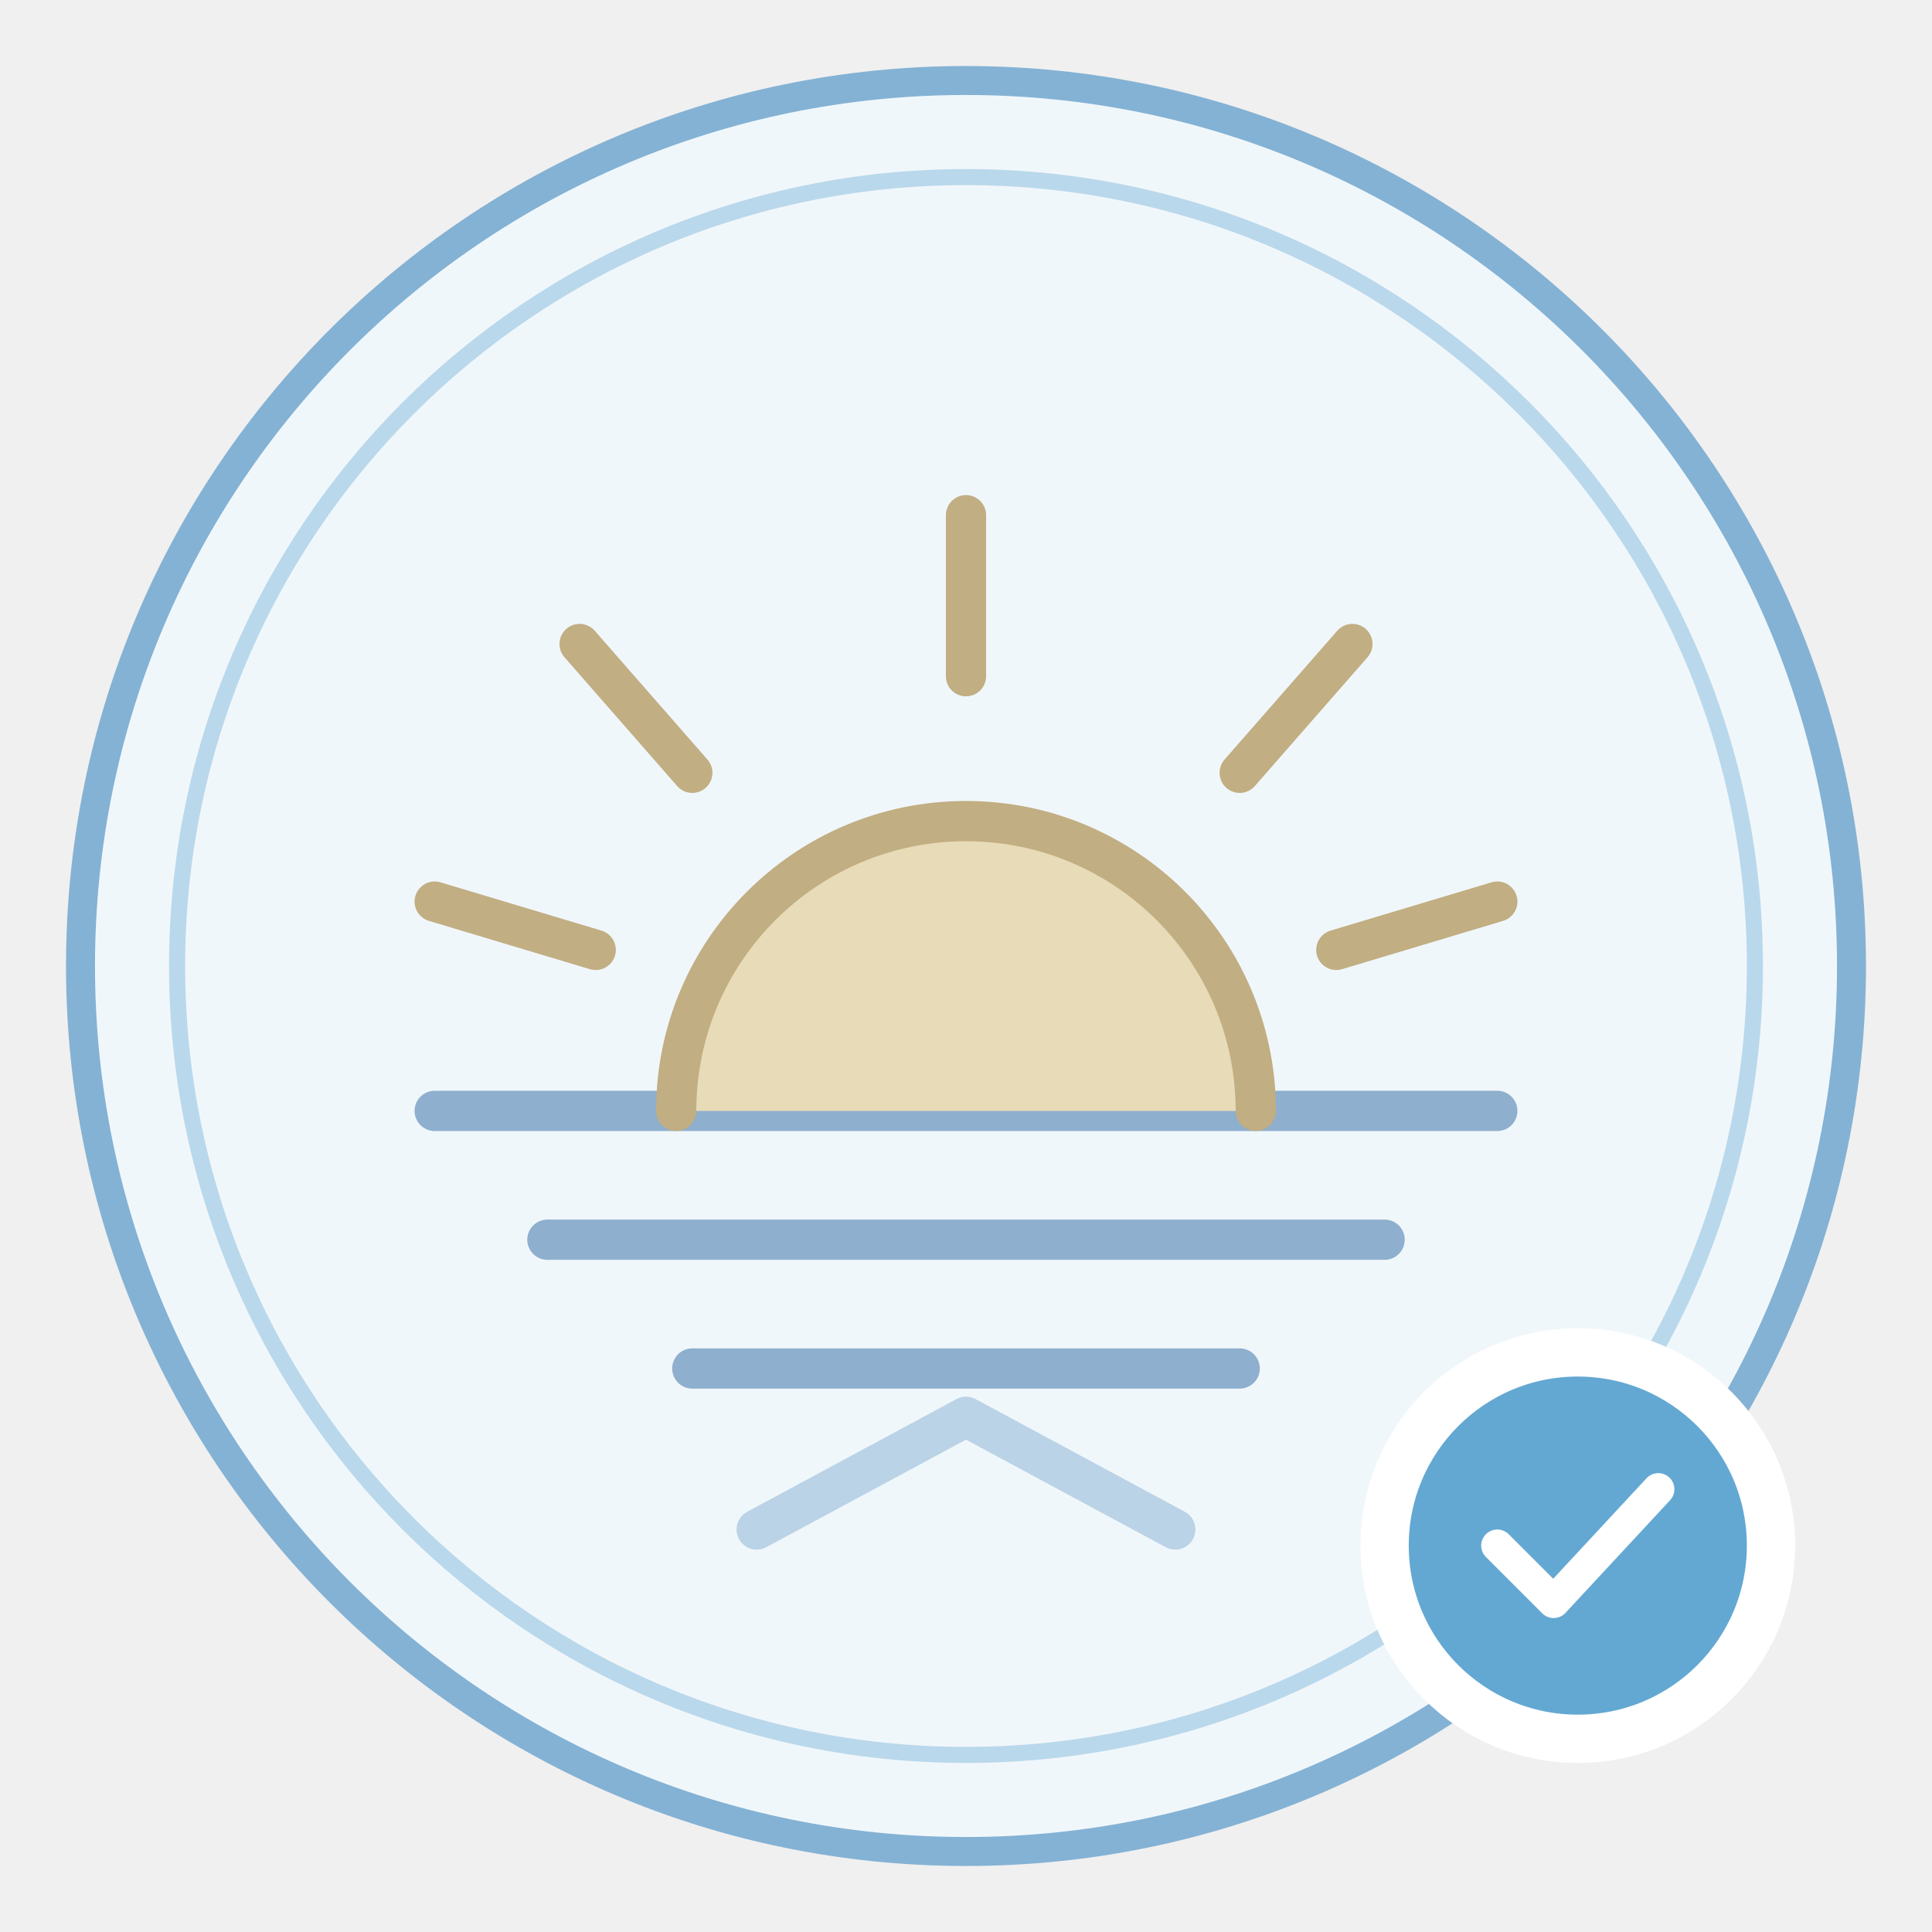
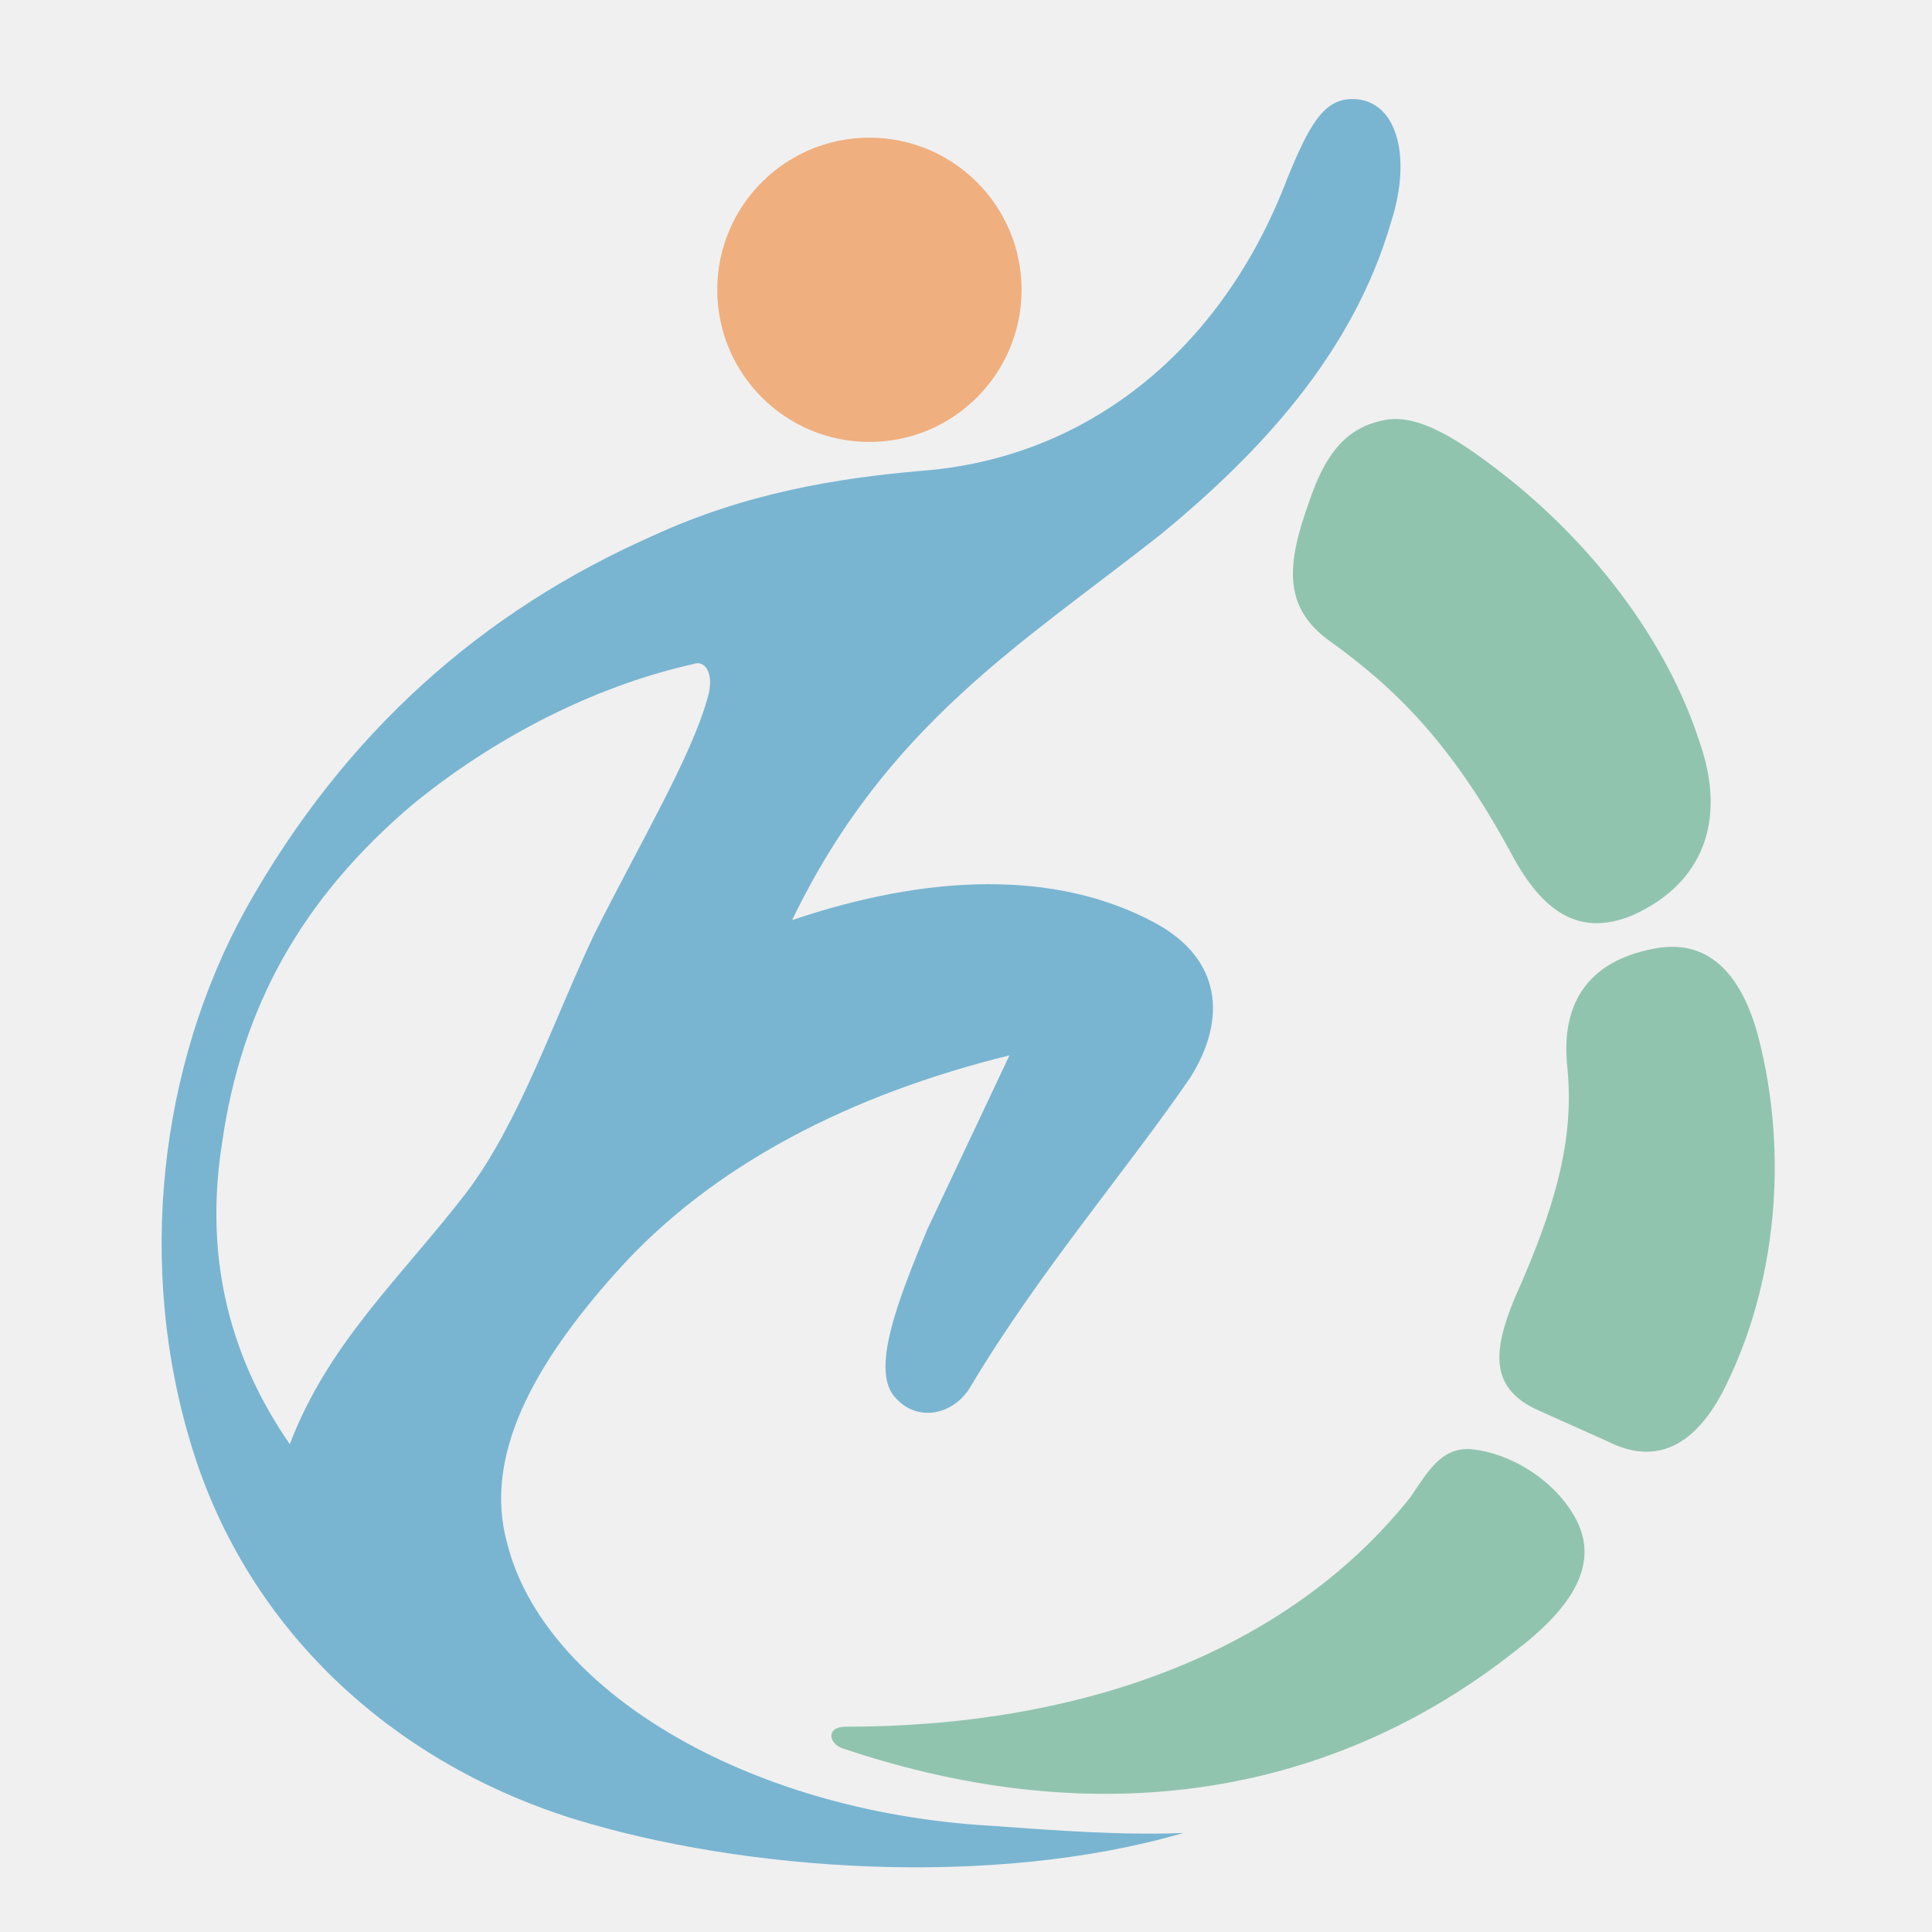
- <svg xmlns="http://www.w3.org/2000/svg" viewBox="0 0 120 120" fill="none">
-   <circle cx="60" cy="60" r="55" fill="#f0f7fb" stroke="#84b2d4" stroke-width="1.8" />
-   <circle cx="60" cy="60" r="49" stroke="#bad8eb" stroke-width="1" />
-   <g stroke="#739abc" stroke-width="2.5" stroke-linecap="round" stroke-linejoin="round">
-     <path d="M27 69h66m-59 8h52m-43 8h34" stroke="#8eafcd" />
-     <path d="M42 69a18 18 0 0 1 36 0" fill="#e8dbb7" stroke="#c1ae82" />
-     <path d="M60 32v10M36 40l7 8m41-8-7 8M27 56l10 3m56-3-10 3" stroke="#c1ae82" />
-     <path d="m47 95 13-7 13 7" stroke="#bad3e6" />
-   </g>
-   <circle cx="98" cy="96" r="12" fill="#63a8d2" stroke="#fff" stroke-width="3" />
-   <path d="m93 96 3.5 3.5 6.5-7" stroke="#fff" stroke-width="2" stroke-linecap="round" stroke-linejoin="round" />
+ <svg xmlns="http://www.w3.org/2000/svg" viewBox="240 210 800 800" fill="none">
+   <circle cx="600" cy="330" r="63" fill="#efaf7f" />
+   <path fill="#79b5d1" fill-rule="evenodd" d="M800 251C818 251 825 274 816 302C800 357 761 398 721 431C664 476 607 510 568 591C624 572 677 570 718 592C746 607 748 632 733 656C707 694 670 737 642 784C635 796 620 799 611 789C600 778 612 748 624 719L658 647C593 663 535 692 495 737C461 775 440 813 450 849C465 909 548 960 650 966C678 968 704 970 730 969C651 992 548 985 477 963C401 939 343 884 320 811C296 735 306 651 342 586C383 513 440 463 510 432C549 414 587 408 621 405C690 400 746 355 773 284C782 262 788 251 800 251ZM527 485C491 493 449 512 411 543C365 582 340 627 332 683C325 727 333 769 360 808C376 766 406 739 433 704C455 675 469 633 486 597C505 559 526 524 533 499C536 489 532 483 527 485Z" />
+   <path fill="#91c4af" d="M813 384C827 381 844 392 862 406C898 434 930 474 944 518C955 550 945 576 916 589C892 599 877 585 865 562C841 518 818 495 790 475C771 461 773 443 782 418C789 397 798 387 813 384Z" />
+   <path fill="#91c4af" d="M924 603C947 598 961 613 968 639C981 689 975 742 955 783C944 806 928 818 906 807L877 794C857 785 858 770 867 748C884 710 892 682 889 652C886 624 899 608 924 603Z" />
+   <path fill="#91c4af" d="M848 810C864 811 883 822 892 838C904 859 888 878 867 894C792 953 696 970 589 934C583 932 582 925 590 925C688 925 773 894 824 830C832 818 837 810 848 810Z" />
</svg>
